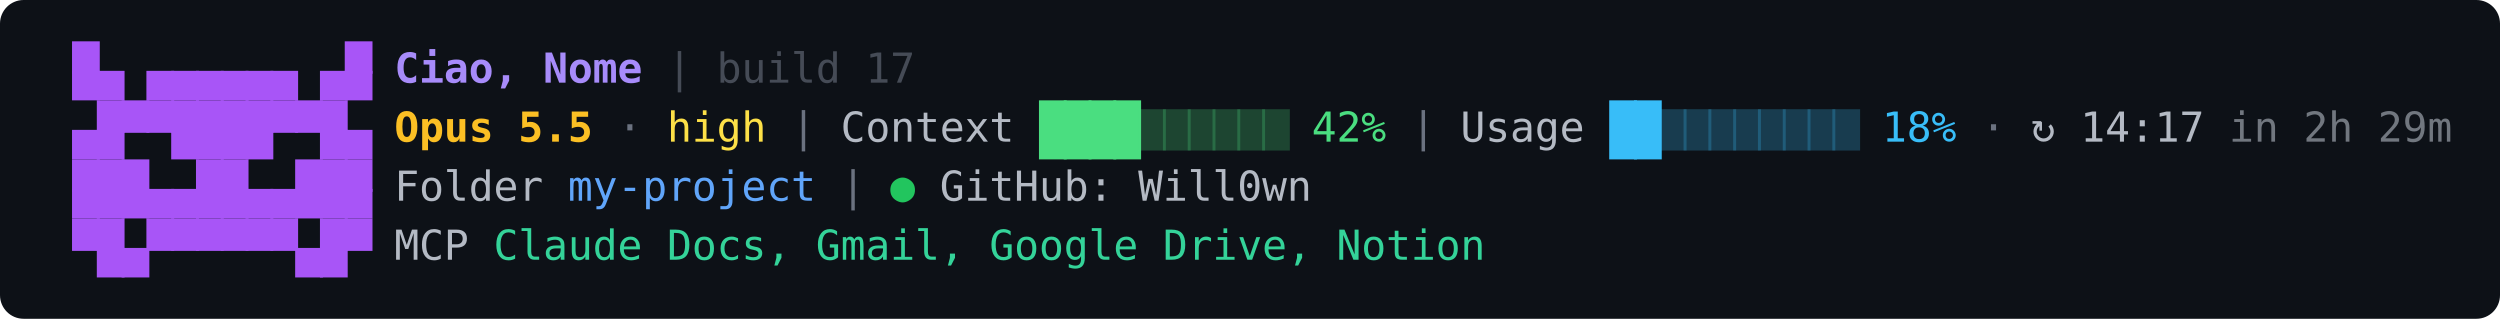
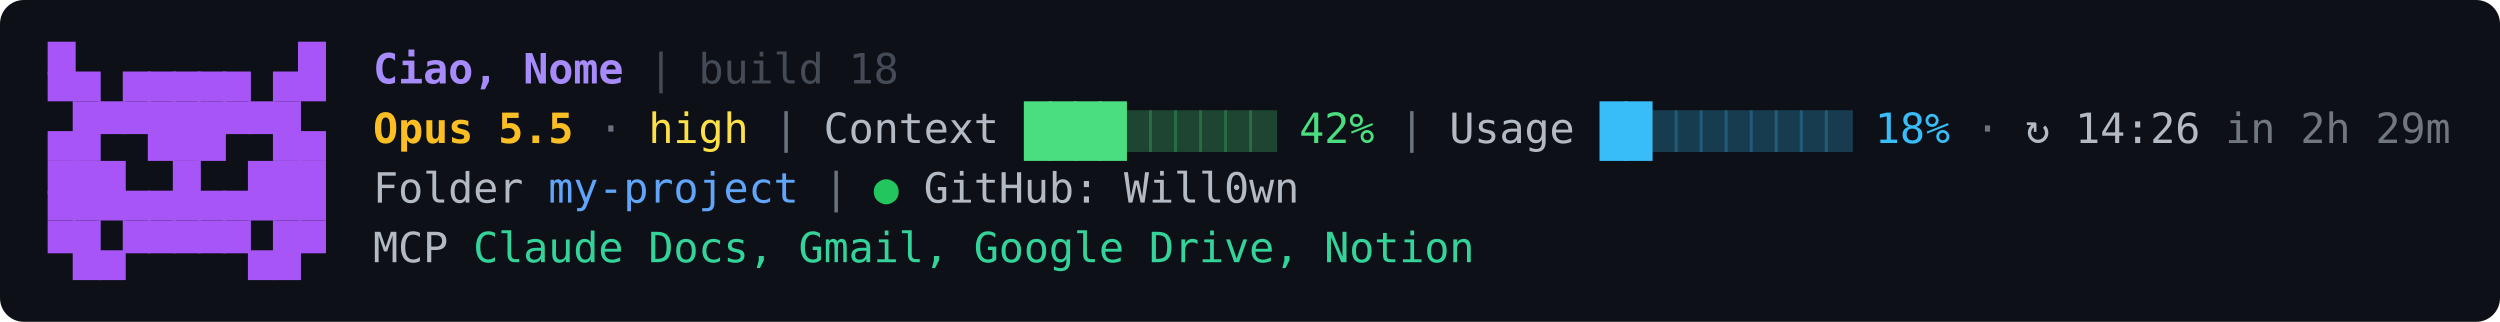
- <svg xmlns="http://www.w3.org/2000/svg" width="847" height="108" viewBox="0 0 847 108" font-family="Consolas, Menlo, monospace" font-size="14">
+ <svg xmlns="http://www.w3.org/2000/svg" width="839" height="108" viewBox="0 0 839 108" font-family="Consolas, Menlo, monospace" font-size="14">
  <rect width="100%" height="100%" rx="8" fill="#0d1117" />
+   <rect x="16" y="24" width="9.4" height="10" fill="#a855f7" />
+   <rect x="16" y="14" width="9.4" height="11" fill="#a855f7" />
  <rect x="24.4" y="24" width="9.4" height="10" fill="#a855f7" />
-   <rect x="24.4" y="14" width="9.4" height="11" fill="#a855f7" />
-   <rect x="32.8" y="24" width="9.4" height="10" fill="#a855f7" />
+   <rect x="41.2" y="24" width="9.4" height="10" fill="#a855f7" />
  <rect x="49.6" y="24" width="9.4" height="10" fill="#a855f7" />
  <rect x="58" y="24" width="9.4" height="10" fill="#a855f7" />
  <rect x="66.4" y="24" width="9.4" height="10" fill="#a855f7" />
  <rect x="74.8" y="24" width="9.4" height="10" fill="#a855f7" />
-   <rect x="83.2" y="24" width="9.4" height="10" fill="#a855f7" />
  <rect x="91.6" y="24" width="9.4" height="10" fill="#a855f7" />
-   <rect x="108.4" y="24" width="9.4" height="10" fill="#a855f7" />
-   <rect x="116.8" y="24" width="9.4" height="10" fill="#a855f7" />
-   <rect x="116.8" y="14" width="9.4" height="11" fill="#a855f7" />
-   <text x="133.6" y="28" fill="#a78bfa" font-weight="bold">C</text>
-   <text x="142" y="28" fill="#a78bfa" font-weight="bold">i</text>
-   <text x="150.4" y="28" fill="#a78bfa" font-weight="bold">a</text>
-   <text x="158.8" y="28" fill="#a78bfa" font-weight="bold">o</text>
-   <text x="167.2" y="28" fill="#a78bfa" font-weight="bold">,</text>
-   <text x="184" y="28" fill="#a78bfa" font-weight="bold">N</text>
-   <text x="192.4" y="28" fill="#a78bfa" font-weight="bold">o</text>
-   <text x="200.8" y="28" fill="#a78bfa" font-weight="bold">m</text>
-   <text x="209.2" y="28" fill="#a78bfa" font-weight="bold">e</text>
-   <text x="226" y="28" fill="#6b7280" opacity="0.6">|</text>
-   <text x="242.8" y="28" fill="#6b7280" opacity="0.6">b</text>
-   <text x="251.2" y="28" fill="#6b7280" opacity="0.6">u</text>
-   <text x="259.6" y="28" fill="#6b7280" opacity="0.6">i</text>
-   <text x="268" y="28" fill="#6b7280" opacity="0.6">l</text>
-   <text x="276.4" y="28" fill="#6b7280" opacity="0.6">d</text>
-   <text x="293.2" y="28" fill="#6b7280" opacity="0.6">1</text>
-   <text x="301.6" y="28" fill="#6b7280" opacity="0.6">7</text>
+   <rect x="100" y="24" width="9.4" height="10" fill="#a855f7" />
+   <rect x="100" y="14" width="9.4" height="11" fill="#a855f7" />
+   <text x="125.2" y="28" fill="#a78bfa" font-weight="bold">C</text>
+   <text x="133.6" y="28" fill="#a78bfa" font-weight="bold">i</text>
+   <text x="142" y="28" fill="#a78bfa" font-weight="bold">a</text>
+   <text x="150.4" y="28" fill="#a78bfa" font-weight="bold">o</text>
+   <text x="158.8" y="28" fill="#a78bfa" font-weight="bold">,</text>
+   <text x="175.6" y="28" fill="#a78bfa" font-weight="bold">N</text>
+   <text x="184" y="28" fill="#a78bfa" font-weight="bold">o</text>
+   <text x="192.4" y="28" fill="#a78bfa" font-weight="bold">m</text>
+   <text x="200.8" y="28" fill="#a78bfa" font-weight="bold">e</text>
+   <text x="217.6" y="28" fill="#6b7280" opacity="0.6">|</text>
+   <text x="234.4" y="28" fill="#6b7280" opacity="0.6">b</text>
+   <text x="242.8" y="28" fill="#6b7280" opacity="0.6">u</text>
+   <text x="251.2" y="28" fill="#6b7280" opacity="0.6">i</text>
+   <text x="259.6" y="28" fill="#6b7280" opacity="0.6">l</text>
+   <text x="268" y="28" fill="#6b7280" opacity="0.6">d</text>
+   <text x="284.8" y="28" fill="#6b7280" opacity="0.6">1</text>
+   <text x="293.2" y="28" fill="#6b7280" opacity="0.6">8</text>
+   <rect x="16" y="44" width="9.4" height="10" fill="#a855f7" />
  <rect x="24.4" y="44" width="9.4" height="10" fill="#a855f7" />
-   <rect x="32.8" y="44" width="9.4" height="10" fill="#a855f7" />
+   <rect x="24.4" y="34" width="9.4" height="11" fill="#a855f7" />
  <rect x="32.8" y="34" width="9.4" height="11" fill="#a855f7" />
  <rect x="41.2" y="34" width="9.4" height="11" fill="#a855f7" />
+   <rect x="49.6" y="44" width="9.4" height="10" fill="#a855f7" />
  <rect x="49.6" y="34" width="9.4" height="11" fill="#a855f7" />
  <rect x="58" y="44" width="9.4" height="10" fill="#a855f7" />
  <rect x="58" y="34" width="9.4" height="11" fill="#a855f7" />
  <rect x="66.4" y="44" width="9.4" height="10" fill="#a855f7" />
  <rect x="66.4" y="34" width="9.4" height="11" fill="#a855f7" />
-   <rect x="74.8" y="44" width="9.4" height="10" fill="#a855f7" />
  <rect x="74.8" y="34" width="9.4" height="11" fill="#a855f7" />
-   <rect x="83.2" y="44" width="9.4" height="10" fill="#a855f7" />
  <rect x="83.2" y="34" width="9.4" height="11" fill="#a855f7" />
+   <rect x="91.6" y="44" width="9.4" height="10" fill="#a855f7" />
  <rect x="91.6" y="34" width="9.4" height="11" fill="#a855f7" />
-   <rect x="100" y="34" width="9.4" height="11" fill="#a855f7" />
-   <rect x="108.4" y="44" width="9.4" height="10" fill="#a855f7" />
-   <rect x="108.4" y="34" width="9.4" height="11" fill="#a855f7" />
-   <rect x="116.8" y="44" width="9.4" height="10" fill="#a855f7" />
-   <text x="133.6" y="48" fill="#fbbf24" font-weight="bold">O</text>
-   <text x="142" y="48" fill="#fbbf24" font-weight="bold">p</text>
-   <text x="150.4" y="48" fill="#fbbf24" font-weight="bold">u</text>
-   <text x="158.8" y="48" fill="#fbbf24" font-weight="bold">s</text>
-   <text x="175.6" y="48" fill="#fbbf24" font-weight="bold">5</text>
-   <text x="184" y="48" fill="#fbbf24" font-weight="bold">.</text>
-   <text x="192.4" y="48" fill="#fbbf24" font-weight="bold">5</text>
-   <text x="209.2" y="48" fill="#6b7280">·</text>
-   <text x="226" y="48" fill="#fde047">h</text>
-   <text x="234.4" y="48" fill="#fde047">i</text>
-   <text x="242.8" y="48" fill="#fde047">g</text>
-   <text x="251.2" y="48" fill="#fde047">h</text>
-   <text x="268" y="48" fill="#6b7280">|</text>
-   <text x="284.8" y="48" fill="#b4bac4">C</text>
-   <text x="293.2" y="48" fill="#b4bac4">o</text>
-   <text x="301.6" y="48" fill="#b4bac4">n</text>
-   <text x="310" y="48" fill="#b4bac4">t</text>
-   <text x="318.4" y="48" fill="#b4bac4">e</text>
-   <text x="326.8" y="48" fill="#b4bac4">x</text>
-   <text x="335.2" y="48" fill="#b4bac4">t</text>
+   <rect x="100" y="44" width="9.4" height="10" fill="#a855f7" />
+   <text x="125.2" y="48" fill="#fbbf24" font-weight="bold">O</text>
+   <text x="133.6" y="48" fill="#fbbf24" font-weight="bold">p</text>
+   <text x="142" y="48" fill="#fbbf24" font-weight="bold">u</text>
+   <text x="150.4" y="48" fill="#fbbf24" font-weight="bold">s</text>
+   <text x="167.2" y="48" fill="#fbbf24" font-weight="bold">5</text>
+   <text x="175.6" y="48" fill="#fbbf24" font-weight="bold">.</text>
+   <text x="184" y="48" fill="#fbbf24" font-weight="bold">5</text>
+   <text x="200.8" y="48" fill="#6b7280">·</text>
+   <text x="217.6" y="48" fill="#fde047">h</text>
+   <text x="226" y="48" fill="#fde047">i</text>
+   <text x="234.4" y="48" fill="#fde047">g</text>
+   <text x="242.8" y="48" fill="#fde047">h</text>
+   <text x="259.6" y="48" fill="#6b7280">|</text>
+   <text x="276.4" y="48" fill="#b4bac4">C</text>
+   <text x="284.8" y="48" fill="#b4bac4">o</text>
+   <text x="293.2" y="48" fill="#b4bac4">n</text>
+   <text x="301.6" y="48" fill="#b4bac4">t</text>
+   <text x="310" y="48" fill="#b4bac4">e</text>
+   <text x="318.4" y="48" fill="#b4bac4">x</text>
+   <text x="326.8" y="48" fill="#b4bac4">t</text>
+   <rect x="343.6" y="34" width="9.4" height="20" fill="#4ade80" />
  <rect x="352" y="34" width="9.4" height="20" fill="#4ade80" />
  <rect x="360.4" y="34" width="9.4" height="20" fill="#4ade80" />
  <rect x="368.8" y="34" width="9.4" height="20" fill="#4ade80" />
-   <rect x="377.2" y="34" width="9.4" height="20" fill="#4ade80" />
+   <rect x="377.2" y="37" width="9.4" height="14" fill="#4ade80" opacity="0.25" />
  <rect x="385.6" y="37" width="9.4" height="14" fill="#4ade80" opacity="0.25" />
  <rect x="394" y="37" width="9.4" height="14" fill="#4ade80" opacity="0.25" />
  <rect x="402.4" y="37" width="9.4" height="14" fill="#4ade80" opacity="0.25" />
  <rect x="410.8" y="37" width="9.4" height="14" fill="#4ade80" opacity="0.25" />
  <rect x="419.2" y="37" width="9.4" height="14" fill="#4ade80" opacity="0.25" />
-   <rect x="427.6" y="37" width="9.4" height="14" fill="#4ade80" opacity="0.25" />
-   <text x="444.4" y="48" fill="#4ade80">4</text>
-   <text x="452.8" y="48" fill="#4ade80">2</text>
-   <text x="461.2" y="48" fill="#4ade80">%</text>
-   <text x="478" y="48" fill="#6b7280">|</text>
-   <text x="494.8" y="48" fill="#b4bac4">U</text>
-   <text x="503.2" y="48" fill="#b4bac4">s</text>
-   <text x="511.6" y="48" fill="#b4bac4">a</text>
-   <text x="520" y="48" fill="#b4bac4">g</text>
-   <text x="528.4" y="48" fill="#b4bac4">e</text>
+   <text x="436" y="48" fill="#4ade80">4</text>
+   <text x="444.4" y="48" fill="#4ade80">2</text>
+   <text x="452.8" y="48" fill="#4ade80">%</text>
+   <text x="469.6" y="48" fill="#6b7280">|</text>
+   <text x="486.4" y="48" fill="#b4bac4">U</text>
+   <text x="494.8" y="48" fill="#b4bac4">s</text>
+   <text x="503.2" y="48" fill="#b4bac4">a</text>
+   <text x="511.6" y="48" fill="#b4bac4">g</text>
+   <text x="520" y="48" fill="#b4bac4">e</text>
+   <rect x="536.8" y="34" width="9.4" height="20" fill="#38bdf8" />
  <rect x="545.2" y="34" width="9.4" height="20" fill="#38bdf8" />
-   <rect x="553.6" y="34" width="9.4" height="20" fill="#38bdf8" />
+   <rect x="553.6" y="37" width="9.4" height="14" fill="#38bdf8" opacity="0.25" />
  <rect x="562" y="37" width="9.4" height="14" fill="#38bdf8" opacity="0.25" />
  <rect x="570.4" y="37" width="9.4" height="14" fill="#38bdf8" opacity="0.25" />
  <rect x="578.8" y="37" width="9.4" height="14" fill="#38bdf8" opacity="0.25" />
  <rect x="587.2" y="37" width="9.4" height="14" fill="#38bdf8" opacity="0.25" />
  <rect x="595.6" y="37" width="9.4" height="14" fill="#38bdf8" opacity="0.25" />
  <rect x="604" y="37" width="9.4" height="14" fill="#38bdf8" opacity="0.25" />
  <rect x="612.4" y="37" width="9.4" height="14" fill="#38bdf8" opacity="0.25" />
-   <rect x="620.8" y="37" width="9.4" height="14" fill="#38bdf8" opacity="0.25" />
-   <text x="637.6" y="48" fill="#38bdf8">1</text>
-   <text x="646" y="48" fill="#38bdf8">8</text>
-   <text x="654.4" y="48" fill="#38bdf8">%</text>
-   <text x="671.2" y="48" fill="#6b7280">·</text>
-   <text x="688" y="48" fill="#b4bac4">↻</text>
-   <text x="704.8" y="48" fill="#b4bac4">1</text>
-   <text x="713.2" y="48" fill="#b4bac4">4</text>
-   <text x="721.6" y="48" fill="#b4bac4">:</text>
-   <text x="730" y="48" fill="#b4bac4">1</text>
-   <text x="738.4" y="48" fill="#b4bac4">7</text>
-   <text x="755.2" y="48" fill="#b4bac4" opacity="0.6">i</text>
-   <text x="763.6" y="48" fill="#b4bac4" opacity="0.6">n</text>
-   <text x="780.4" y="48" fill="#b4bac4" opacity="0.6">2</text>
-   <text x="788.8" y="48" fill="#b4bac4" opacity="0.6">h</text>
-   <text x="805.6" y="48" fill="#b4bac4" opacity="0.6">2</text>
-   <text x="814" y="48" fill="#b4bac4" opacity="0.6">9</text>
-   <text x="822.4" y="48" fill="#b4bac4" opacity="0.6">m</text>
+   <text x="629.2" y="48" fill="#38bdf8">1</text>
+   <text x="637.6" y="48" fill="#38bdf8">8</text>
+   <text x="646" y="48" fill="#38bdf8">%</text>
+   <text x="662.8" y="48" fill="#6b7280">·</text>
+   <text x="679.6" y="48" fill="#b4bac4">↻</text>
+   <text x="696.4" y="48" fill="#b4bac4">1</text>
+   <text x="704.8" y="48" fill="#b4bac4">4</text>
+   <text x="713.2" y="48" fill="#b4bac4">:</text>
+   <text x="721.6" y="48" fill="#b4bac4">2</text>
+   <text x="730" y="48" fill="#b4bac4">6</text>
+   <text x="746.8" y="48" fill="#b4bac4" opacity="0.6">i</text>
+   <text x="755.2" y="48" fill="#b4bac4" opacity="0.6">n</text>
+   <text x="772" y="48" fill="#b4bac4" opacity="0.6">2</text>
+   <text x="780.4" y="48" fill="#b4bac4" opacity="0.6">h</text>
+   <text x="797.2" y="48" fill="#b4bac4" opacity="0.6">2</text>
+   <text x="805.6" y="48" fill="#b4bac4" opacity="0.6">9</text>
+   <text x="814" y="48" fill="#b4bac4" opacity="0.6">m</text>
+   <rect x="16" y="64" width="9.4" height="10" fill="#a855f7" />
+   <rect x="16" y="54" width="9.4" height="11" fill="#a855f7" />
  <rect x="24.4" y="64" width="9.4" height="10" fill="#a855f7" />
  <rect x="24.4" y="54" width="9.4" height="11" fill="#a855f7" />
  <rect x="32.8" y="64" width="9.4" height="10" fill="#a855f7" />
  <rect x="32.8" y="54" width="9.4" height="11" fill="#a855f7" />
  <rect x="41.2" y="64" width="9.4" height="10" fill="#a855f7" />
-   <rect x="41.2" y="54" width="9.4" height="11" fill="#a855f7" />
  <rect x="49.6" y="64" width="9.4" height="10" fill="#a855f7" />
  <rect x="58" y="64" width="9.4" height="10" fill="#a855f7" />
+   <rect x="58" y="54" width="9.4" height="11" fill="#a855f7" />
  <rect x="66.4" y="64" width="9.4" height="10" fill="#a855f7" />
-   <rect x="66.4" y="54" width="9.4" height="11" fill="#a855f7" />
  <rect x="74.8" y="64" width="9.4" height="10" fill="#a855f7" />
-   <rect x="74.8" y="54" width="9.4" height="11" fill="#a855f7" />
  <rect x="83.2" y="64" width="9.4" height="10" fill="#a855f7" />
+   <rect x="83.2" y="54" width="9.4" height="11" fill="#a855f7" />
  <rect x="91.6" y="64" width="9.4" height="10" fill="#a855f7" />
+   <rect x="91.6" y="54" width="9.4" height="11" fill="#a855f7" />
  <rect x="100" y="64" width="9.4" height="10" fill="#a855f7" />
  <rect x="100" y="54" width="9.4" height="11" fill="#a855f7" />
-   <rect x="108.4" y="64" width="9.4" height="10" fill="#a855f7" />
-   <rect x="108.4" y="54" width="9.4" height="11" fill="#a855f7" />
-   <rect x="116.8" y="64" width="9.4" height="10" fill="#a855f7" />
-   <rect x="116.8" y="54" width="9.4" height="11" fill="#a855f7" />
-   <text x="133.6" y="68" fill="#b4bac4">F</text>
-   <text x="142" y="68" fill="#b4bac4">o</text>
-   <text x="150.4" y="68" fill="#b4bac4">l</text>
-   <text x="158.8" y="68" fill="#b4bac4">d</text>
-   <text x="167.2" y="68" fill="#b4bac4">e</text>
-   <text x="175.6" y="68" fill="#b4bac4">r</text>
-   <text x="192.4" y="68" fill="#60a5fa">m</text>
-   <text x="200.8" y="68" fill="#60a5fa">y</text>
-   <text x="209.2" y="68" fill="#60a5fa">-</text>
-   <text x="217.6" y="68" fill="#60a5fa">p</text>
-   <text x="226" y="68" fill="#60a5fa">r</text>
-   <text x="234.4" y="68" fill="#60a5fa">o</text>
-   <text x="242.8" y="68" fill="#60a5fa">j</text>
-   <text x="251.2" y="68" fill="#60a5fa">e</text>
-   <text x="259.6" y="68" fill="#60a5fa">c</text>
-   <text x="268" y="68" fill="#60a5fa">t</text>
-   <text x="284.8" y="68" fill="#6b7280">|</text>
-   <text x="301.6" y="68" fill="#22c55e">●</text>
-   <text x="318.4" y="68" fill="#b4bac4">G</text>
-   <text x="326.8" y="68" fill="#b4bac4">i</text>
-   <text x="335.2" y="68" fill="#b4bac4">t</text>
-   <text x="343.6" y="68" fill="#b4bac4">H</text>
-   <text x="352" y="68" fill="#b4bac4">u</text>
-   <text x="360.4" y="68" fill="#b4bac4">b</text>
-   <text x="368.8" y="68" fill="#b4bac4">:</text>
-   <text x="385.6" y="68" fill="#b4bac4">W</text>
-   <text x="394" y="68" fill="#b4bac4">i</text>
+   <text x="125.2" y="68" fill="#b4bac4">F</text>
+   <text x="133.6" y="68" fill="#b4bac4">o</text>
+   <text x="142" y="68" fill="#b4bac4">l</text>
+   <text x="150.4" y="68" fill="#b4bac4">d</text>
+   <text x="158.8" y="68" fill="#b4bac4">e</text>
+   <text x="167.2" y="68" fill="#b4bac4">r</text>
+   <text x="184" y="68" fill="#60a5fa">m</text>
+   <text x="192.4" y="68" fill="#60a5fa">y</text>
+   <text x="200.8" y="68" fill="#60a5fa">-</text>
+   <text x="209.2" y="68" fill="#60a5fa">p</text>
+   <text x="217.6" y="68" fill="#60a5fa">r</text>
+   <text x="226" y="68" fill="#60a5fa">o</text>
+   <text x="234.4" y="68" fill="#60a5fa">j</text>
+   <text x="242.8" y="68" fill="#60a5fa">e</text>
+   <text x="251.2" y="68" fill="#60a5fa">c</text>
+   <text x="259.6" y="68" fill="#60a5fa">t</text>
+   <text x="276.4" y="68" fill="#6b7280">|</text>
+   <text x="293.2" y="68" fill="#22c55e">●</text>
+   <text x="310" y="68" fill="#b4bac4">G</text>
+   <text x="318.4" y="68" fill="#b4bac4">i</text>
+   <text x="326.8" y="68" fill="#b4bac4">t</text>
+   <text x="335.2" y="68" fill="#b4bac4">H</text>
+   <text x="343.6" y="68" fill="#b4bac4">u</text>
+   <text x="352" y="68" fill="#b4bac4">b</text>
+   <text x="360.4" y="68" fill="#b4bac4">:</text>
+   <text x="377.2" y="68" fill="#b4bac4">W</text>
+   <text x="385.6" y="68" fill="#b4bac4">i</text>
+   <text x="394" y="68" fill="#b4bac4">l</text>
  <text x="402.4" y="68" fill="#b4bac4">l</text>
-   <text x="410.8" y="68" fill="#b4bac4">l</text>
-   <text x="419.2" y="68" fill="#b4bac4">0</text>
-   <text x="427.6" y="68" fill="#b4bac4">w</text>
-   <text x="436" y="68" fill="#b4bac4">n</text>
+   <text x="410.8" y="68" fill="#b4bac4">0</text>
+   <text x="419.2" y="68" fill="#b4bac4">w</text>
+   <text x="427.6" y="68" fill="#b4bac4">n</text>
+   <rect x="16" y="74" width="9.4" height="11" fill="#a855f7" />
+   <rect x="24.4" y="84" width="9.4" height="10" fill="#a855f7" />
  <rect x="24.4" y="74" width="9.4" height="11" fill="#a855f7" />
  <rect x="32.8" y="84" width="9.4" height="10" fill="#a855f7" />
-   <rect x="32.8" y="74" width="9.4" height="11" fill="#a855f7" />
-   <rect x="41.2" y="84" width="9.4" height="10" fill="#a855f7" />
+   <rect x="41.2" y="74" width="9.4" height="11" fill="#a855f7" />
  <rect x="49.6" y="74" width="9.4" height="11" fill="#a855f7" />
  <rect x="58" y="74" width="9.4" height="11" fill="#a855f7" />
  <rect x="66.4" y="74" width="9.4" height="11" fill="#a855f7" />
  <rect x="74.8" y="74" width="9.4" height="11" fill="#a855f7" />
-   <rect x="83.2" y="74" width="9.4" height="11" fill="#a855f7" />
+   <rect x="83.2" y="84" width="9.4" height="10" fill="#a855f7" />
+   <rect x="91.6" y="84" width="9.4" height="10" fill="#a855f7" />
  <rect x="91.6" y="74" width="9.4" height="11" fill="#a855f7" />
-   <rect x="100" y="84" width="9.4" height="10" fill="#a855f7" />
-   <rect x="108.4" y="84" width="9.4" height="10" fill="#a855f7" />
-   <rect x="108.4" y="74" width="9.4" height="11" fill="#a855f7" />
-   <rect x="116.8" y="74" width="9.4" height="11" fill="#a855f7" />
-   <text x="133.6" y="88" fill="#b4bac4">M</text>
-   <text x="142" y="88" fill="#b4bac4">C</text>
-   <text x="150.4" y="88" fill="#b4bac4">P</text>
-   <text x="167.2" y="88" fill="#34d399">C</text>
-   <text x="175.6" y="88" fill="#34d399">l</text>
-   <text x="184" y="88" fill="#34d399">a</text>
-   <text x="192.4" y="88" fill="#34d399">u</text>
-   <text x="200.8" y="88" fill="#34d399">d</text>
-   <text x="209.2" y="88" fill="#34d399">e</text>
-   <text x="226" y="88" fill="#34d399">D</text>
-   <text x="234.4" y="88" fill="#34d399">o</text>
-   <text x="242.8" y="88" fill="#34d399">c</text>
-   <text x="251.2" y="88" fill="#34d399">s</text>
-   <text x="259.6" y="88" fill="#34d399">,</text>
-   <text x="276.4" y="88" fill="#34d399">G</text>
-   <text x="284.8" y="88" fill="#34d399">m</text>
-   <text x="293.2" y="88" fill="#34d399">a</text>
-   <text x="301.6" y="88" fill="#34d399">i</text>
-   <text x="310" y="88" fill="#34d399">l</text>
-   <text x="318.4" y="88" fill="#34d399">,</text>
-   <text x="335.2" y="88" fill="#34d399">G</text>
+   <rect x="100" y="74" width="9.4" height="11" fill="#a855f7" />
+   <text x="125.2" y="88" fill="#b4bac4">M</text>
+   <text x="133.6" y="88" fill="#b4bac4">C</text>
+   <text x="142" y="88" fill="#b4bac4">P</text>
+   <text x="158.8" y="88" fill="#34d399">C</text>
+   <text x="167.2" y="88" fill="#34d399">l</text>
+   <text x="175.6" y="88" fill="#34d399">a</text>
+   <text x="184" y="88" fill="#34d399">u</text>
+   <text x="192.4" y="88" fill="#34d399">d</text>
+   <text x="200.8" y="88" fill="#34d399">e</text>
+   <text x="217.6" y="88" fill="#34d399">D</text>
+   <text x="226" y="88" fill="#34d399">o</text>
+   <text x="234.4" y="88" fill="#34d399">c</text>
+   <text x="242.8" y="88" fill="#34d399">s</text>
+   <text x="251.2" y="88" fill="#34d399">,</text>
+   <text x="268" y="88" fill="#34d399">G</text>
+   <text x="276.4" y="88" fill="#34d399">m</text>
+   <text x="284.8" y="88" fill="#34d399">a</text>
+   <text x="293.2" y="88" fill="#34d399">i</text>
+   <text x="301.6" y="88" fill="#34d399">l</text>
+   <text x="310" y="88" fill="#34d399">,</text>
+   <text x="326.8" y="88" fill="#34d399">G</text>
+   <text x="335.2" y="88" fill="#34d399">o</text>
  <text x="343.6" y="88" fill="#34d399">o</text>
-   <text x="352" y="88" fill="#34d399">o</text>
-   <text x="360.4" y="88" fill="#34d399">g</text>
-   <text x="368.8" y="88" fill="#34d399">l</text>
-   <text x="377.2" y="88" fill="#34d399">e</text>
-   <text x="394" y="88" fill="#34d399">D</text>
-   <text x="402.4" y="88" fill="#34d399">r</text>
-   <text x="410.8" y="88" fill="#34d399">i</text>
-   <text x="419.2" y="88" fill="#34d399">v</text>
-   <text x="427.6" y="88" fill="#34d399">e</text>
-   <text x="436" y="88" fill="#34d399">,</text>
-   <text x="452.8" y="88" fill="#34d399">N</text>
-   <text x="461.2" y="88" fill="#34d399">o</text>
-   <text x="469.6" y="88" fill="#34d399">t</text>
-   <text x="478" y="88" fill="#34d399">i</text>
-   <text x="486.4" y="88" fill="#34d399">o</text>
-   <text x="494.8" y="88" fill="#34d399">n</text>
+   <text x="352" y="88" fill="#34d399">g</text>
+   <text x="360.4" y="88" fill="#34d399">l</text>
+   <text x="368.8" y="88" fill="#34d399">e</text>
+   <text x="385.6" y="88" fill="#34d399">D</text>
+   <text x="394" y="88" fill="#34d399">r</text>
+   <text x="402.4" y="88" fill="#34d399">i</text>
+   <text x="410.8" y="88" fill="#34d399">v</text>
+   <text x="419.2" y="88" fill="#34d399">e</text>
+   <text x="427.6" y="88" fill="#34d399">,</text>
+   <text x="444.4" y="88" fill="#34d399">N</text>
+   <text x="452.8" y="88" fill="#34d399">o</text>
+   <text x="461.2" y="88" fill="#34d399">t</text>
+   <text x="469.6" y="88" fill="#34d399">i</text>
+   <text x="478" y="88" fill="#34d399">o</text>
+   <text x="486.4" y="88" fill="#34d399">n</text>
</svg>
